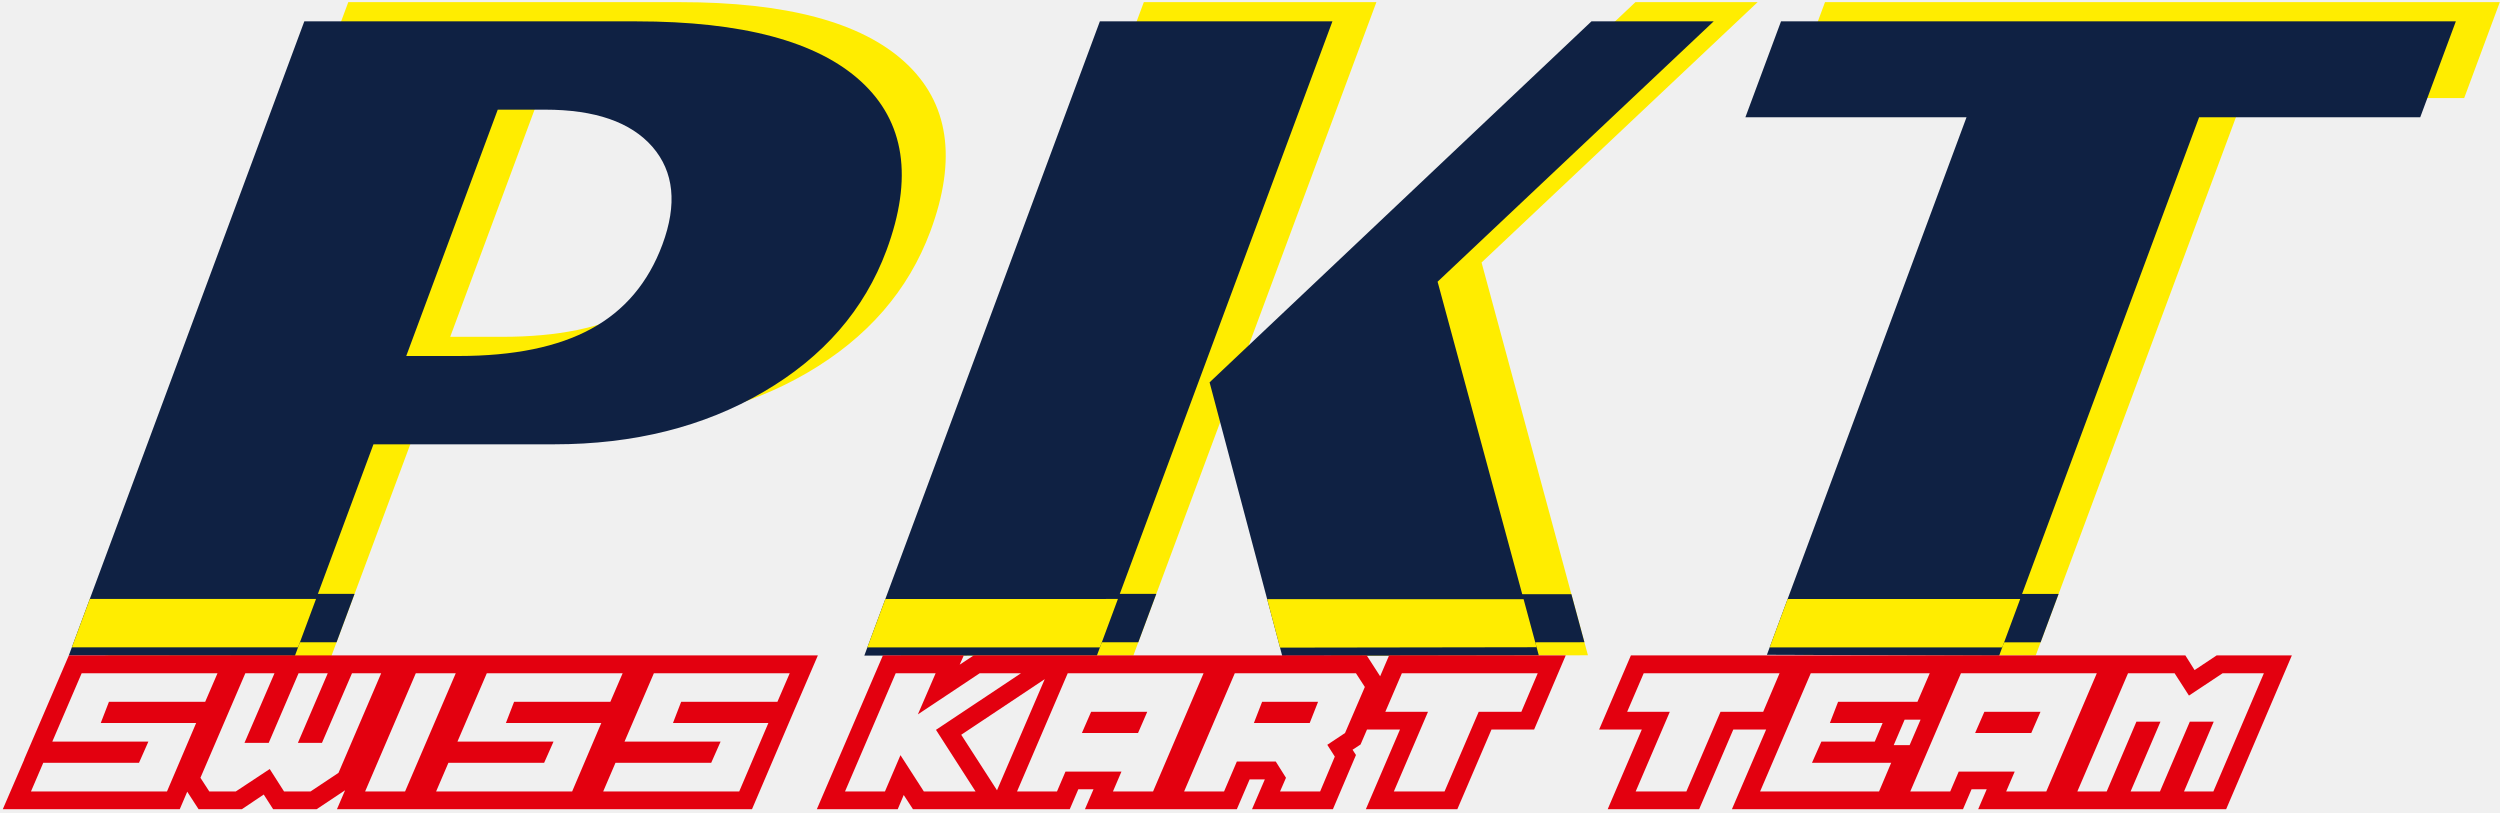
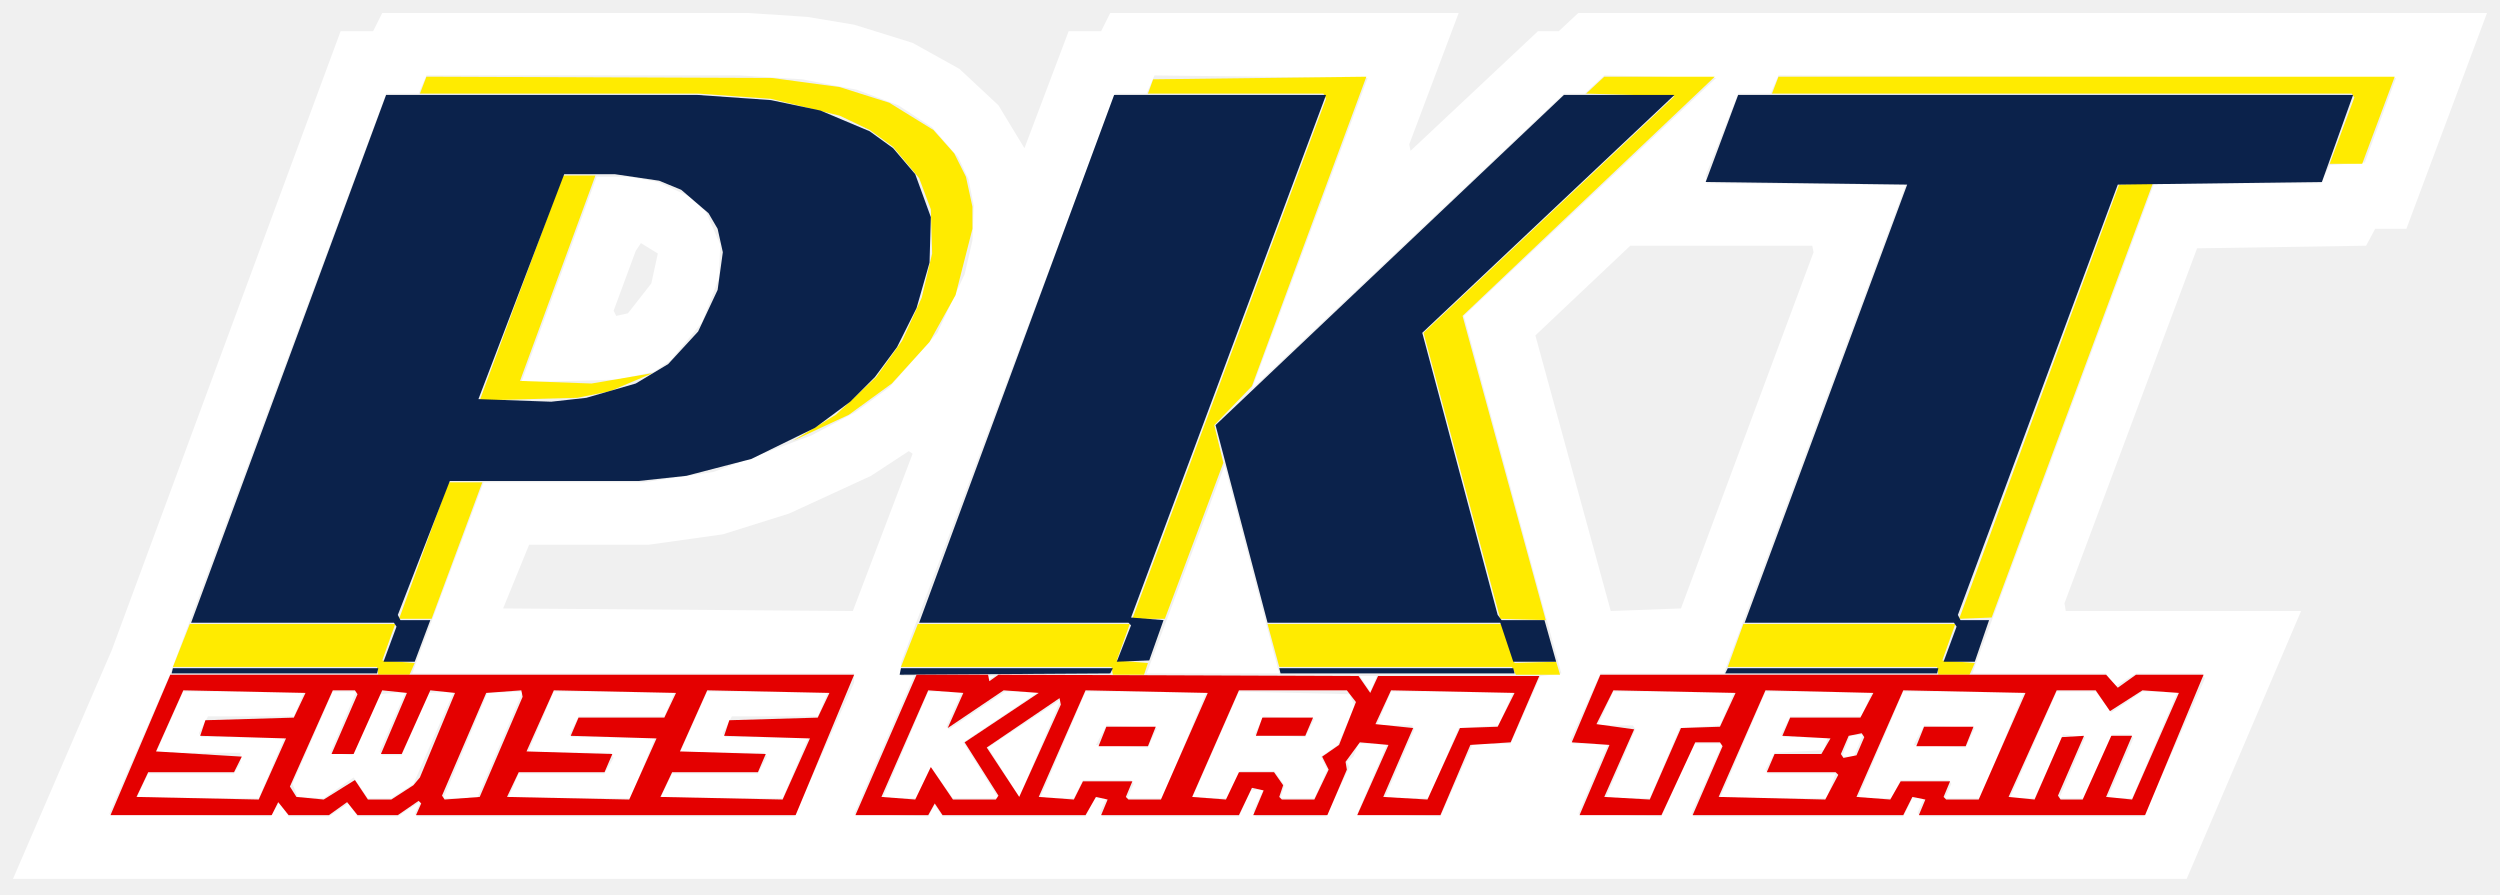
- <svg xmlns="http://www.w3.org/2000/svg" xmlns:xlink="http://www.w3.org/1999/xlink" width="563pt" height="183pt" viewBox="0 0 563 183" version="1.2">
-   <defs>
-     <clipPath id="clip1">
-       <rect x="0" y="0" width="563" height="183" />
-     </clipPath>
-     <g id="surface7" clip-path="url(#clip1)">
-       <path style=" stroke:none;fill-rule:nonzero;fill:rgb(100%,92.941%,0%);fill-opacity:1;" d="M 121.988 20.371 L 101.387 75.852 L 113.121 75.852 C 125.617 75.852 135.582 73.805 143.066 69.715 C 150.531 65.664 155.891 59.32 159.066 50.77 C 162.441 41.684 161.68 34.363 156.848 28.758 C 151.961 23.148 143.883 20.371 132.629 20.371 Z M 23.715 147.617 L 78.434 0.484 L 153.129 0.484 C 177.074 0.484 193.961 4.984 203.812 14.027 C 213.668 23.07 215.586 35.75 209.523 52.078 C 204.57 65.414 195.324 76.055 181.867 83.91 C 168.344 91.805 152.621 95.734 134.691 95.734 L 94.004 95.734 L 74.637 147.73 Z M 299.785 147.676 L 282.301 81.781 L 368.297 0.484 L 395.82 0.484 L 333.648 59.117 L 357.605 147.57 Z M 202.863 147.621 L 257.59 0.484 L 309.965 0.484 L 255.238 147.621 Z M 406.113 147.492 L 452.762 22.086 L 402.965 22.086 L 410.992 0.484 L 562.957 0.484 L 554.934 22.086 L 505.137 22.086 L 458.449 147.594 Z M 406.113 147.492 " />
-       <path style=" stroke:none;fill-rule:nonzero;fill:rgb(5.882%,12.941%,26.274%);fill-opacity:1;" d="M 28.875 133.73 L 79.848 133.734 L 75.793 144.637 L 24.824 144.633 Z M 28.875 133.73 " />
-       <path style=" stroke:none;fill-rule:nonzero;fill:rgb(5.882%,12.941%,26.274%);fill-opacity:1;" d="M 208.027 133.746 L 260.398 133.742 L 256.348 144.637 L 203.973 144.645 Z M 208.027 133.746 " />
-       <path style=" stroke:none;fill-rule:nonzero;fill:rgb(5.882%,12.941%,26.274%);fill-opacity:1;" d="M 411.223 133.75 L 463.598 133.754 L 459.543 144.652 L 407.168 144.652 Z M 411.223 133.75 " />
-       <path style=" stroke:none;fill-rule:nonzero;fill:rgb(5.882%,12.941%,26.274%);fill-opacity:1;" d="M 296.133 133.801 L 353.879 133.816 L 356.809 144.629 L 299.031 144.719 Z M 296.133 133.801 " />
-       <path style=" stroke:none;fill-rule:nonzero;fill:rgb(5.882%,12.941%,26.274%);fill-opacity:1;" d="M 112.094 24.695 L 91.484 80.172 L 103.219 80.172 C 115.715 80.172 125.68 78.129 133.164 74.035 C 140.629 69.984 145.992 63.645 149.168 55.09 C 152.543 46.008 151.777 38.684 146.945 33.082 C 142.059 27.473 133.984 24.695 122.73 24.695 Z M 15.496 147.609 L 68.531 4.809 L 143.234 4.809 C 167.172 4.809 184.059 9.309 193.91 18.352 C 203.766 27.391 205.688 40.078 199.625 56.402 C 194.668 69.738 185.422 80.379 171.969 88.234 C 158.445 96.129 142.723 100.059 124.789 100.059 L 84.102 100.059 L 66.422 147.664 Z M 288.754 147.695 L 272.398 86.105 L 358.398 4.809 L 385.922 4.809 L 323.746 63.441 L 346.539 147.594 Z M 194.645 147.641 L 247.691 4.809 L 300.062 4.809 L 247.023 147.625 Z M 397.906 147.461 L 442.859 26.41 L 393.062 26.41 L 401.086 4.809 L 553.055 4.809 L 545.035 26.41 L 495.238 26.41 L 450.211 147.648 Z M 397.906 147.461 " />
-       <path style=" stroke:none;fill-rule:nonzero;fill:rgb(100%,92.941%,0%);fill-opacity:1;" d="M 20.23 134.879 L 71.172 134.879 L 67.121 145.781 L 16.176 145.781 Z M 20.23 134.879 " />
-       <path style=" stroke:none;fill-rule:nonzero;fill:rgb(100%,92.941%,0%);fill-opacity:1;" d="M 199.379 134.895 L 251.754 134.887 L 247.707 145.793 L 195.332 145.793 Z M 199.379 134.895 " />
-       <path style=" stroke:none;fill-rule:nonzero;fill:rgb(100%,92.941%,0%);fill-opacity:1;" d="M 402.574 134.898 L 454.945 134.898 L 450.902 145.797 L 398.527 145.801 Z M 402.574 134.898 " />
-       <path style=" stroke:none;fill-rule:nonzero;fill:rgb(100%,92.941%,0%);fill-opacity:1;" d="M 285.363 134.93 L 343.113 134.941 L 346.039 145.754 L 288.262 145.844 Z M 285.363 134.93 " />
-       <path style=" stroke:none;fill-rule:nonzero;fill:rgb(89.02%,0%,5.882%);fill-opacity:1;" d="M 37.602 178.242 L 44.176 162.816 L 22.691 162.816 L 24.535 158.043 L 46.211 158.043 L 48.98 151.621 L 18.387 151.621 L 11.777 167.012 L 33.414 167.012 L 31.301 171.785 L 9.742 171.785 L 6.973 178.242 Z M 0.633 182.227 L 6.859 167.801 L 28.457 167.801 L 27.035 171.031 L 5.434 171.031 L 15.504 147.602 L 55.32 147.602 L 49.094 162.062 L 27.531 162.062 L 28.801 158.832 L 50.477 158.832 L 40.484 182.227 Z M 53.09 178.242 L 60.742 173.184 L 63.969 178.242 L 69.926 178.242 L 76.23 174.047 L 85.84 151.621 L 79.266 151.621 L 72.504 167.301 L 67.082 167.301 L 73.809 151.621 L 67.234 151.621 L 60.512 167.301 L 55.055 167.301 L 61.816 151.621 L 55.246 151.621 L 45.137 175.156 L 47.137 178.242 Z M 44.715 182.227 L 40.371 175.516 L 52.363 147.602 L 68.156 147.602 L 61.391 163.316 L 57.625 163.316 L 64.352 147.602 L 80.148 147.602 L 73.422 163.316 L 69.621 163.316 L 76.383 147.602 L 92.176 147.602 L 79.727 176.629 L 71.309 182.227 L 61.508 182.227 L 59.395 178.926 L 54.477 182.227 Z M 91.219 178.242 L 102.633 151.621 L 93.637 151.621 L 82.223 178.242 Z M 75.883 182.227 L 90.758 147.602 L 108.934 147.602 L 94.102 182.227 Z M 128.844 178.242 L 135.414 162.816 L 113.93 162.816 L 115.773 158.043 L 137.453 158.043 L 140.219 151.621 L 109.625 151.621 L 103.016 167.012 L 124.652 167.012 L 122.539 171.785 L 100.98 171.785 L 98.211 178.242 Z M 91.871 182.227 L 98.098 167.801 L 119.695 167.801 L 118.273 171.031 L 96.672 171.031 L 106.742 147.602 L 146.559 147.602 L 140.332 162.062 L 118.773 162.062 L 120.039 158.832 L 141.719 158.832 L 131.727 182.227 Z M 166.469 178.242 L 173.039 162.816 L 151.555 162.816 L 153.398 158.043 L 175.074 158.043 L 177.844 151.621 L 147.25 151.621 L 140.641 167.012 L 162.277 167.012 L 160.164 171.785 L 138.605 171.785 L 135.836 178.242 Z M 129.496 182.227 L 135.723 167.801 L 157.324 167.801 L 155.898 171.031 L 134.301 171.031 L 144.371 147.602 L 184.184 147.602 L 177.957 162.062 L 156.398 162.062 L 157.664 158.832 L 179.344 158.832 L 169.352 182.227 Z M 199.289 178.242 L 202.785 170.062 L 208.055 178.242 L 219.699 178.242 L 210.781 164.359 L 229.922 151.621 L 220.621 151.621 L 206.707 160.879 L 210.703 151.621 L 201.711 151.621 L 190.297 178.242 Z M 183.953 182.227 L 198.828 147.602 L 217.047 147.602 L 216.121 149.684 L 219.277 147.602 L 243.297 147.602 L 216.469 165.469 L 227.27 182.227 L 205.594 182.227 L 203.52 179.035 L 202.172 182.227 Z M 253.402 161.055 L 251.98 164.285 L 248.562 164.285 L 250.02 161.055 Z M 238.031 178.242 L 239.949 173.758 L 252.555 173.758 L 250.633 178.242 L 259.668 178.242 L 271.043 151.621 L 240.449 151.621 L 229.035 178.242 Z M 243.641 165.074 L 245.719 160.305 L 258.359 160.305 L 256.285 165.074 Z M 222.695 182.227 L 237.57 147.602 L 277.344 147.602 L 262.551 182.227 L 244.332 182.227 L 246.258 177.742 L 242.836 177.742 L 240.914 182.227 Z M 291.953 158.832 L 290.719 162.062 L 287.223 162.062 L 288.492 158.832 Z M 275.656 178.242 L 278.539 171.496 L 287.301 171.496 L 289.605 175.156 L 288.262 178.242 L 297.293 178.242 L 300.598 170.387 L 298.906 167.73 L 302.902 165.074 L 307.363 154.707 L 305.363 151.621 L 278.074 151.621 L 266.66 178.242 Z M 282.379 162.816 L 284.227 158.043 L 296.832 158.043 L 294.949 162.816 Z M 260.324 182.227 L 275.195 147.602 L 307.785 147.602 L 312.129 154.348 L 306.398 167.66 L 304.594 168.844 L 305.363 170.027 L 300.176 182.227 L 281.957 182.227 L 284.84 175.516 L 281.418 175.516 L 278.539 182.227 Z M 325.309 178.242 L 333 160.305 L 342.605 160.305 L 346.293 151.621 L 315.699 151.621 L 311.973 160.305 L 321.582 160.305 L 313.895 178.242 Z M 307.594 182.227 L 315.277 164.285 L 305.672 164.285 L 312.82 147.602 L 352.598 147.602 L 345.488 164.285 L 335.883 164.285 L 328.195 182.227 Z M 379.77 178.242 L 387.457 160.305 L 397.066 160.305 L 400.754 151.621 L 370.16 151.621 L 366.434 160.305 L 376.039 160.305 L 368.355 178.242 Z M 362.055 182.227 L 369.738 164.285 L 360.129 164.285 L 367.277 147.602 L 407.055 147.602 L 399.949 164.285 L 390.34 164.285 L 382.652 182.227 Z M 423.16 178.242 L 425.891 171.785 L 408.055 171.785 L 410.172 167.012 L 422.199 167.012 L 423.969 162.816 L 412.09 162.816 L 413.938 158.043 L 431.809 158.043 L 434.574 151.621 L 407.785 151.621 L 396.371 178.242 Z M 390.031 182.227 L 404.902 147.602 L 440.914 147.602 L 434.691 162.062 L 416.934 162.062 L 418.203 158.832 L 430.309 158.832 L 425.082 171.031 L 413.016 171.031 L 414.438 167.801 L 432.191 167.801 L 426.043 182.227 Z M 454.559 161.055 L 453.137 164.285 L 449.719 164.285 L 451.18 161.055 Z M 439.188 178.242 L 441.105 173.758 L 453.715 173.758 L 451.789 178.242 L 460.824 178.242 L 472.199 151.621 L 441.605 151.621 L 430.191 178.242 Z M 444.797 165.074 L 446.875 160.305 L 459.516 160.305 L 457.441 165.074 Z M 423.852 182.227 L 438.727 147.602 L 478.504 147.602 L 463.707 182.227 L 445.488 182.227 L 447.41 177.742 L 443.992 177.742 L 442.07 182.227 Z M 474.426 178.242 L 481.117 162.527 L 486.535 162.527 L 479.809 178.242 L 486.422 178.242 L 493.145 162.527 L 498.527 162.527 L 491.84 178.242 L 498.449 178.242 L 509.824 151.621 L 500.527 151.621 L 492.953 156.645 L 489.723 151.621 L 479.23 151.621 L 467.816 178.242 Z M 461.477 182.227 L 476.352 147.602 L 492.148 147.602 L 494.219 150.902 L 499.18 147.602 L 516.125 147.602 L 501.332 182.227 L 485.535 182.227 L 492.223 166.547 L 496.031 166.547 L 489.301 182.227 L 473.508 182.227 L 480.234 166.547 L 484.035 166.547 L 477.312 182.227 Z M 461.477 182.227 " />
-     </g>
-   </defs>
-   <g id="surface1">
-     <use xlink:href="#surface7" />
-   </g>
+ <svg xmlns="http://www.w3.org/2000/svg" viewBox="0 0 1923 688" width="1923" height="688">
+   <path fill="#FFFFFF" fill-rule="evenodd" d="M 1433 565 L 1423 566 L 1417 582 L 1426 582 Z M 816 538 L 760 575 L 784 613 Z M 1582 532 L 1546 614 L 1565 614 L 1587 565 L 1604 567 L 1584 614 L 1603 614 L 1625 565 L 1639 565 L 1641 568 L 1621 614 L 1640 614 L 1675 532 L 1648 532 L 1624 548 L 1612 532 Z M 1464 532 L 1429 614 L 1455 614 L 1462 600 L 1499 600 L 1501 603 L 1496 614 L 1523 614 L 1557 532 Z M 1472 573 L 1480 558 L 1519 560 L 1512 575 Z M 1358 532 L 1323 614 L 1405 614 L 1412 595 L 1360 595 L 1358 592 L 1365 579 L 1403 577 L 1406 567 L 1372 567 L 1370 565 L 1377 551 L 1432 551 L 1440 532 Z M 1235 614 L 1269 614 L 1292 560 L 1323 558 L 1334 532 L 1241 532 L 1229 558 L 1256 558 L 1258 561 Z M 1065 614 L 1099 614 L 1122 560 L 1153 558 L 1164 532 L 1070 532 L 1059 558 L 1086 558 L 1088 561 Z M 953 532 L 917 614 L 944 614 L 954 593 L 980 593 L 988 604 L 985 614 L 1011 614 L 1021 592 L 1016 582 L 1029 573 L 1042 543 L 1038 534 Z M 965 565 L 972 551 L 1011 553 L 1004 567 Z M 835 532 L 800 614 L 826 614 L 833 600 L 870 600 L 872 603 L 867 614 L 894 614 L 928 532 Z M 843 573 L 851 558 L 890 560 L 883 575 Z M 714 532 L 679 614 L 705 614 L 716 590 L 733 614 L 768 614 L 741 571 L 799 532 L 773 532 L 730 561 L 728 559 L 740 532 Z M 544 532 L 523 579 L 588 579 L 590 582 L 583 595 L 517 595 L 508 614 L 602 614 L 622 567 L 558 567 L 556 564 L 563 551 L 629 551 L 637 532 Z M 426 532 L 406 579 L 470 579 L 472 583 L 465 595 L 399 595 L 391 614 L 485 614 L 504 567 L 440 567 L 438 565 L 445 551 L 511 551 L 519 532 Z M 402 532 L 375 533 L 341 614 L 367 614 Z M 256 532 L 225 603 L 229 613 L 249 614 L 272 598 L 283 614 L 301 614 L 318 603 L 349 532 L 330 533 L 309 581 L 294 581 L 292 578 L 312 532 L 292 534 L 271 581 L 254 579 L 274 532 Z M 141 532 L 120 579 L 185 579 L 185 587 L 180 595 L 114 595 L 105 614 L 199 614 L 219 567 L 155 567 L 153 564 L 160 551 L 226 551 L 234 532 Z M 1046 520 L 1054 532 L 1059 520 Z M 760 523 L 765 520 L 761 520 Z M 942 358 L 882 518 L 984 518 Z M 543 163 L 530 151 L 506 140 L 484 136 L 459 136 L 401 294 L 475 292 L 503 286 L 516 277 L 540 248 L 553 214 L 554 188 Z M 506 195 L 501 218 L 483 241 L 474 243 L 472 239 L 489 193 L 493 187 Z M 10 676 L 1682 676 L 1770 470 L 1589 470 L 1588 464 L 1690 191 L 1820 189 L 1827 176 L 1851 176 L 1913 10 L 1214 10 L 1199 24 L 1183 24 L 1085 116 L 1084 111 L 1122 10 L 854 10 L 847 24 L 822 24 L 788 114 L 768 81 L 738 53 L 702 33 L 657 19 L 621 13 L 575 10 L 294 10 L 287 24 L 262 24 L 86 500 Z M 702 349 L 656 470 L 387 468 L 407 419 L 499 419 L 556 411 L 607 395 L 670 366 L 699 347 Z M 1394 189 L 1395 194 L 1293 468 L 1239 470 L 1181 258 L 1254 189 Z M 1337 72 L 1362 72 L 1368 58 L 1843 60 L 1819 125 L 1792 127 L 1785 141 L 1657 141 L 1517 518 L 1620 518 L 1627 528 L 1643 518 L 1694 518 L 1696 522 L 1649 628 L 1477 628 L 1475 625 L 1480 614 L 1471 614 L 1464 628 L 1303 628 L 1301 626 L 1325 572 L 1303 572 L 1278 628 L 1214 626 L 1237 572 L 1210 572 L 1208 569 L 1231 518 L 1326 518 L 1466 142 L 1313 141 L 1312 135 Z M 1320 60 L 1126 243 L 1201 518 L 1185 520 L 1162 572 L 1133 572 L 1108 628 L 1044 626 L 1067 572 L 1045 572 L 1041 582 L 1036 586 L 1038 590 L 1020 628 L 966 628 L 964 624 L 972 607 L 962 608 L 953 628 L 848 628 L 846 625 L 851 614 L 842 614 L 835 628 L 725 628 L 719 619 L 714 628 L 657 626 L 703 520 L 693 520 L 693 510 L 858 72 L 882 72 L 888 58 L 1052 60 L 963 299 L 1203 72 L 1219 72 L 1234 58 Z M 297 72 L 322 72 L 328 58 L 569 58 L 617 61 L 659 69 L 691 81 L 717 98 L 737 121 L 745 138 L 749 158 L 748 185 L 742 211 L 721 256 L 684 298 L 658 317 L 624 335 L 549 363 L 495 371 L 372 371 L 317 518 L 657 518 L 657 525 L 611 628 L 321 628 L 319 626 L 324 616 L 306 628 L 275 628 L 268 618 L 253 628 L 222 628 L 215 617 L 208 628 L 84 626 L 131 518 Z" />
+   <path fill="#FFEB00" fill-rule="evenodd" d="M 1329 513 L 1490 513 L 1491 519 L 1515 519 L 1519 510 L 1494 508 L 1504 480 L 1341 480 Z M 975 480 L 984 513 L 1163 513 L 1166 519 L 1200 519 L 1197 509 L 1165 510 L 1155 480 Z M 693 513 L 855 513 L 856 519 L 880 519 L 883 510 L 859 508 L 869 480 L 706 480 Z M 133 513 L 290 513 L 291 519 L 315 519 L 319 510 L 294 508 L 304 480 L 146 480 Z M 371 371 L 345 371 L 307 476 L 332 476 Z M 1656 141 L 1630 142 L 1507 476 L 1532 475 Z M 458 135 L 433 135 L 369 308 L 444 306 L 469 301 L 502 287 L 455 295 L 400 293 Z M 1363 72 L 1809 72 L 1811 75 L 1792 126 L 1817 126 L 1842 59 L 1368 59 Z M 1319 59 L 1234 59 L 1220 72 L 1288 74 L 1095 256 L 1154 476 L 1189 477 L 1125 243 Z M 1051 59 L 887 61 L 883 72 L 1018 72 L 1020 76 L 871 476 L 896 476 L 941 356 L 934 327 L 963 297 Z M 323 72 L 537 72 L 593 76 L 646 89 L 669 100 L 687 113 L 707 137 L 716 161 L 717 195 L 709 229 L 694 262 L 674 290 L 643 319 L 610 339 L 653 319 L 686 295 L 715 263 L 735 227 L 748 176 L 748 159 L 743 136 L 734 118 L 718 100 L 684 79 L 646 67 L 594 60 L 328 59 Z" />
+   <path fill="#0B224B" fill-rule="evenodd" d="M 1327 518 L 1490 518 L 1491 514 L 1329 514 Z M 984 514 L 985 518 L 1165 518 L 1164 514 Z M 692 519 L 854 518 L 856 514 L 693 514 Z M 132 518 L 290 518 L 291 514 L 133 514 Z M 1342 479 L 1503 479 L 1505 482 L 1495 509 L 1519 509 L 1530 477 L 1508 477 L 1506 473 L 1629 142 L 1786 140 L 1810 73 L 1337 73 L 1312 140 L 1467 142 Z M 1288 73 L 1203 73 L 935 327 L 975 479 L 1154 479 L 1164 509 L 1197 509 L 1188 477 L 1155 477 L 1152 473 L 1094 256 Z M 1020 73 L 857 73 L 707 479 L 868 479 L 870 481 L 859 509 L 884 508 L 895 477 L 870 475 Z M 147 479 L 303 479 L 305 482 L 295 509 L 319 509 L 331 477 L 308 477 L 306 473 L 346 370 L 491 370 L 528 366 L 578 353 L 627 329 L 654 309 L 673 290 L 690 267 L 705 237 L 715 202 L 716 167 L 704 134 L 687 114 L 669 101 L 631 85 L 593 77 L 536 73 L 297 73 Z M 545 164 L 552 176 L 556 194 L 552 223 L 537 255 L 514 280 L 489 295 L 451 306 L 424 309 L 368 307 L 434 134 L 473 134 L 507 139 L 524 146 Z" />
+   <path fill="#E40000" fill-rule="evenodd" d="M 1474 574 L 1512 574 L 1518 559 L 1480 559 Z M 845 574 L 883 574 L 889 559 L 851 559 Z M 966 566 L 1004 566 L 1010 552 L 971 552 Z M 1215 627 L 1278 627 L 1304 571 L 1323 571 L 1325 574 L 1302 627 L 1464 627 L 1471 613 L 1481 615 L 1476 627 L 1650 627 L 1695 519 L 1643 519 L 1629 529 L 1620 519 L 1231 519 L 1209 571 L 1238 573 Z M 1432 564 L 1434 567 L 1428 581 L 1418 583 L 1416 580 L 1422 566 Z M 1582 531 L 1612 531 L 1623 547 L 1648 531 L 1676 533 L 1640 615 L 1620 613 L 1640 566 L 1624 566 L 1602 615 L 1585 615 L 1583 612 L 1603 566 L 1586 567 L 1565 615 L 1545 613 Z M 1464 531 L 1558 533 L 1522 615 L 1497 615 L 1495 613 L 1500 601 L 1462 601 L 1454 615 L 1428 613 Z M 1358 531 L 1441 533 L 1431 552 L 1377 552 L 1371 566 L 1408 568 L 1401 580 L 1365 580 L 1359 594 L 1412 594 L 1414 596 L 1404 615 L 1322 613 Z M 1234 613 L 1257 561 L 1228 557 L 1241 531 L 1335 533 L 1323 559 L 1293 560 L 1269 615 Z M 658 627 L 714 627 L 719 618 L 725 627 L 835 627 L 843 613 L 852 615 L 847 627 L 953 627 L 963 606 L 972 608 L 964 627 L 1021 627 L 1036 592 L 1035 586 L 1046 571 L 1068 573 L 1044 627 L 1108 627 L 1131 573 L 1162 571 L 1184 520 L 1060 520 L 1054 533 L 1045 520 L 768 519 L 761 524 L 760 519 L 705 519 Z M 815 537 L 816 542 L 784 613 L 759 575 Z M 1064 613 L 1087 560 L 1058 557 L 1070 531 L 1165 533 L 1152 559 L 1123 560 L 1098 615 Z M 953 531 L 1036 531 L 1043 540 L 1030 573 L 1017 582 L 1022 592 L 1011 615 L 986 615 L 984 613 L 987 604 L 980 594 L 953 594 L 943 615 L 917 613 Z M 835 531 L 929 533 L 893 615 L 868 615 L 866 613 L 871 601 L 833 601 L 826 615 L 799 613 Z M 714 531 L 741 533 L 729 560 L 772 531 L 799 533 L 742 571 L 768 612 L 766 615 L 733 615 L 716 590 L 704 615 L 678 613 Z M 85 627 L 209 627 L 214 617 L 222 627 L 253 627 L 267 617 L 275 627 L 306 627 L 322 616 L 324 618 L 320 627 L 612 627 L 657 519 L 131 519 Z M 544 531 L 638 533 L 629 552 L 561 554 L 557 566 L 623 568 L 602 615 L 508 613 L 517 594 L 583 594 L 589 580 L 523 578 Z M 426 531 L 520 533 L 511 552 L 445 552 L 439 566 L 505 568 L 484 615 L 390 613 L 399 594 L 465 594 L 471 580 L 405 578 Z M 401 531 L 402 536 L 369 613 L 342 615 L 340 612 L 374 533 Z M 256 531 L 273 531 L 275 534 L 255 580 L 272 580 L 294 531 L 313 533 L 293 580 L 309 580 L 331 531 L 350 533 L 323 598 L 318 604 L 301 615 L 283 615 L 273 600 L 249 615 L 228 613 L 223 605 Z M 141 531 L 235 533 L 226 552 L 158 554 L 154 566 L 220 568 L 199 615 L 105 613 L 114 594 L 180 594 L 186 582 L 120 578 Z" />
</svg>
